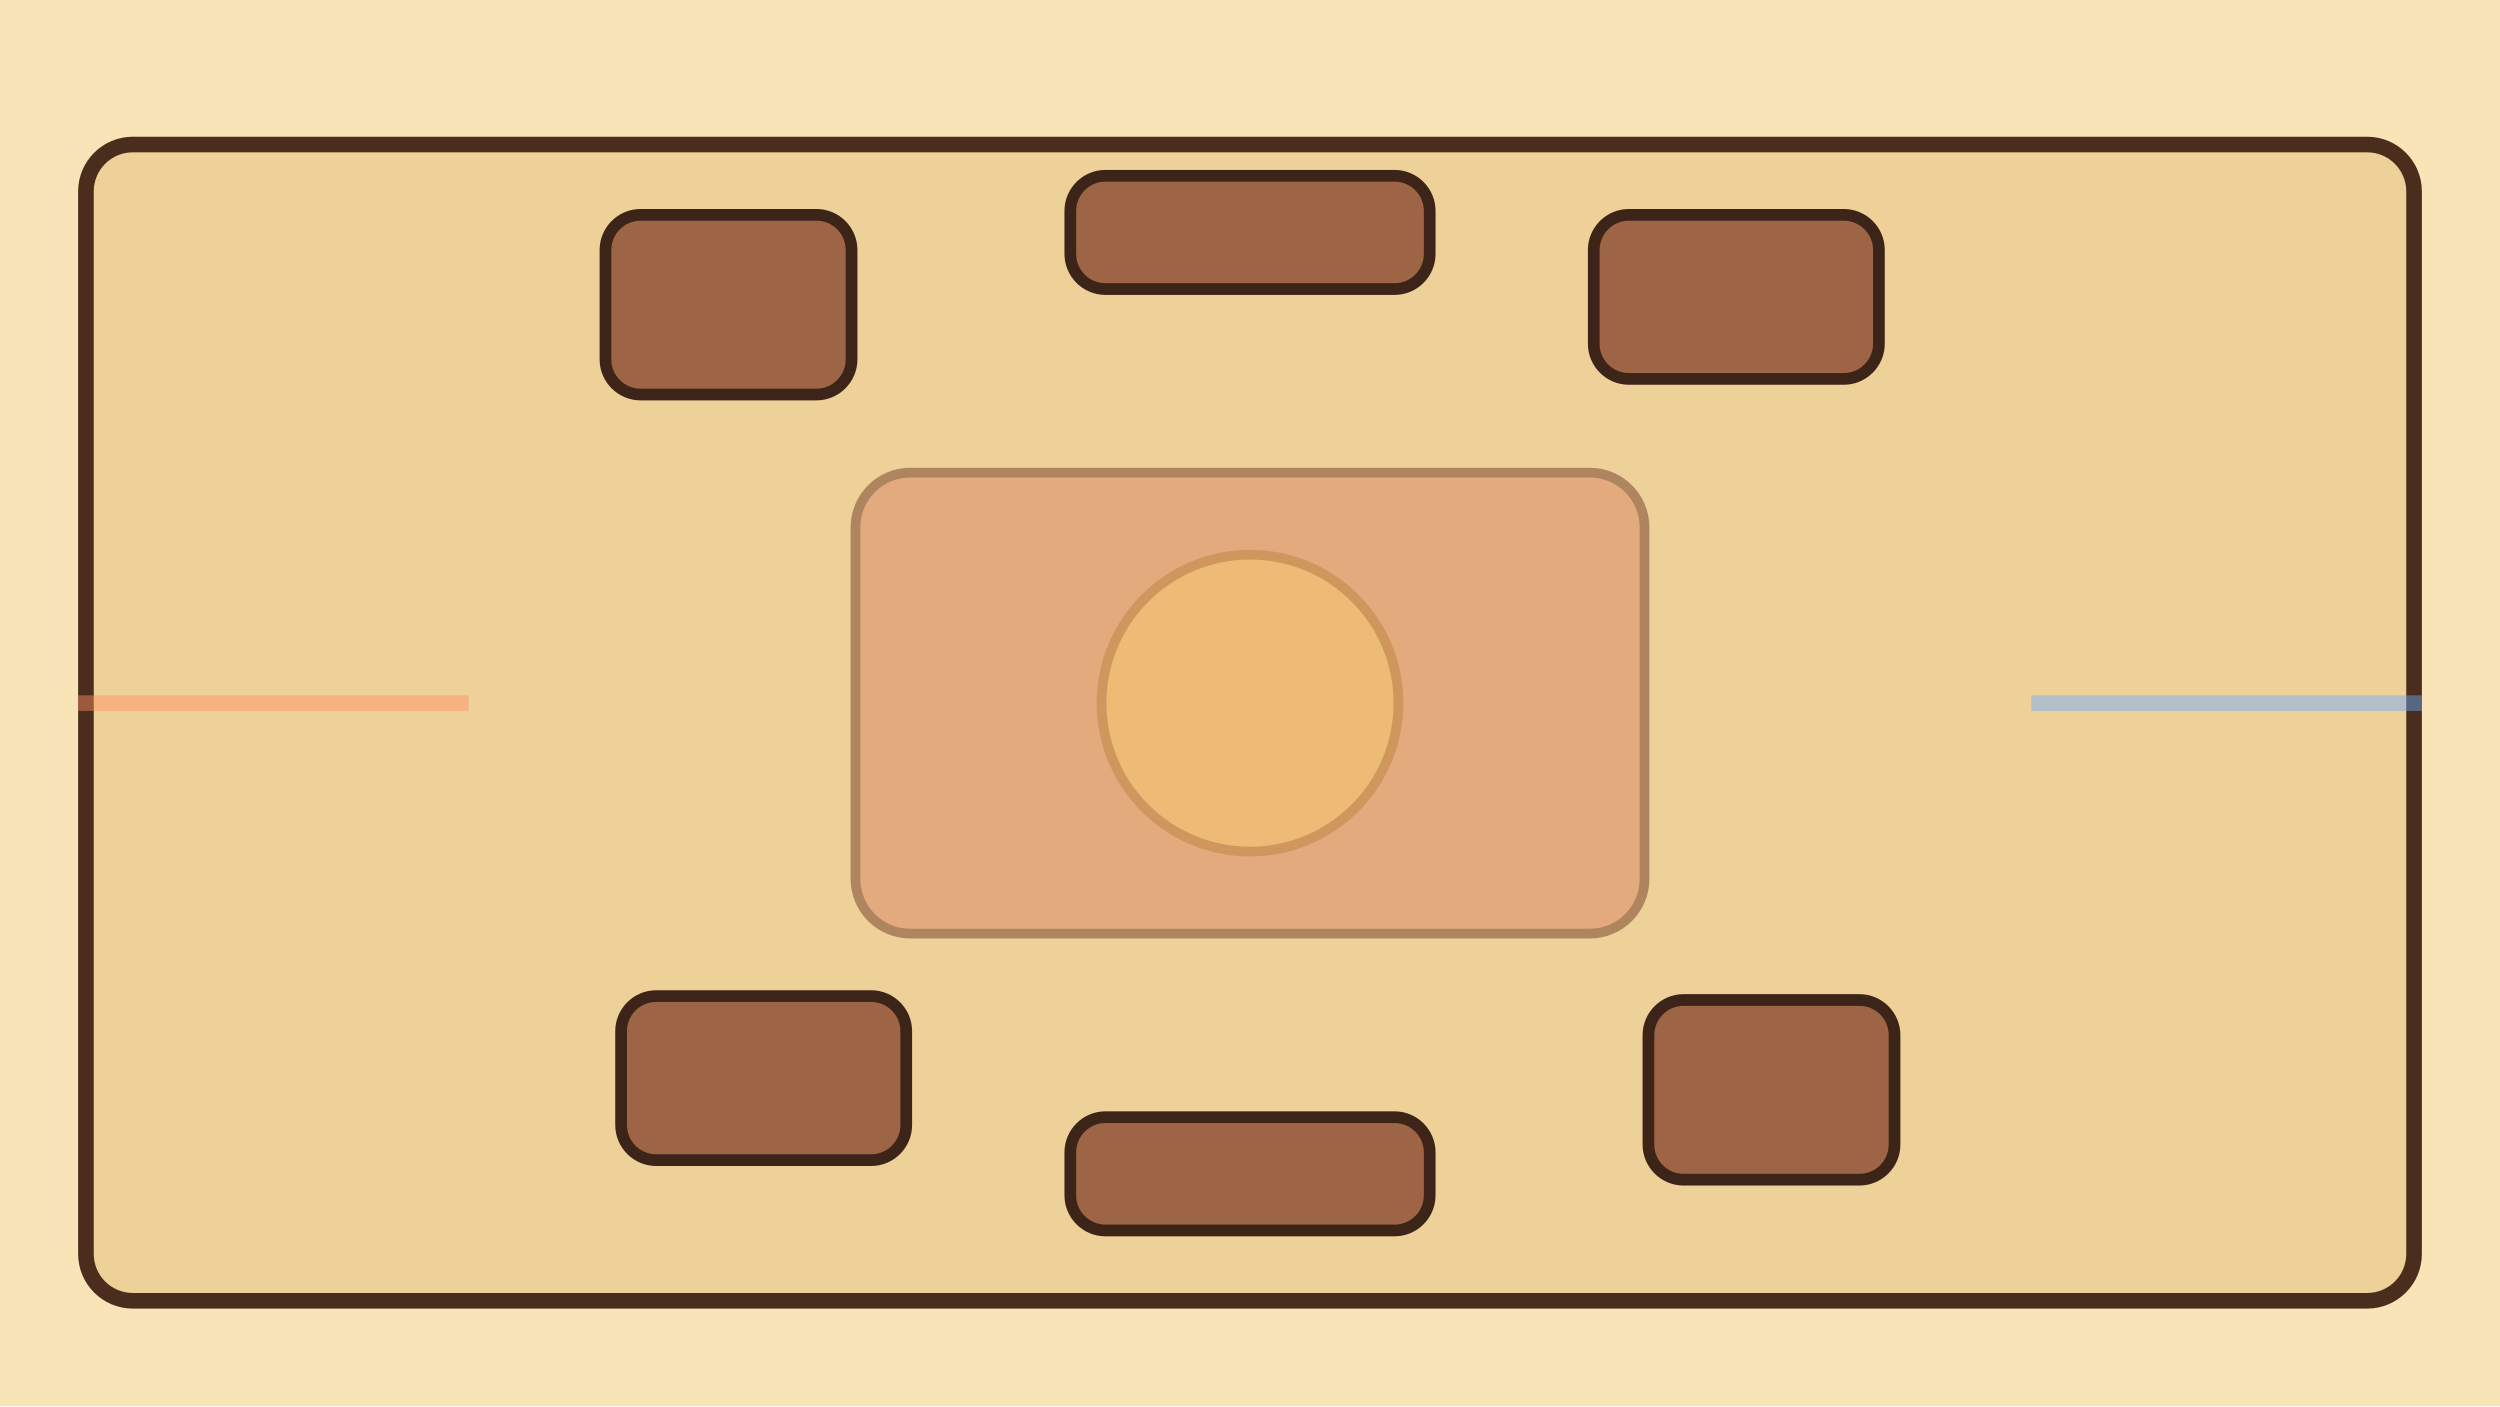
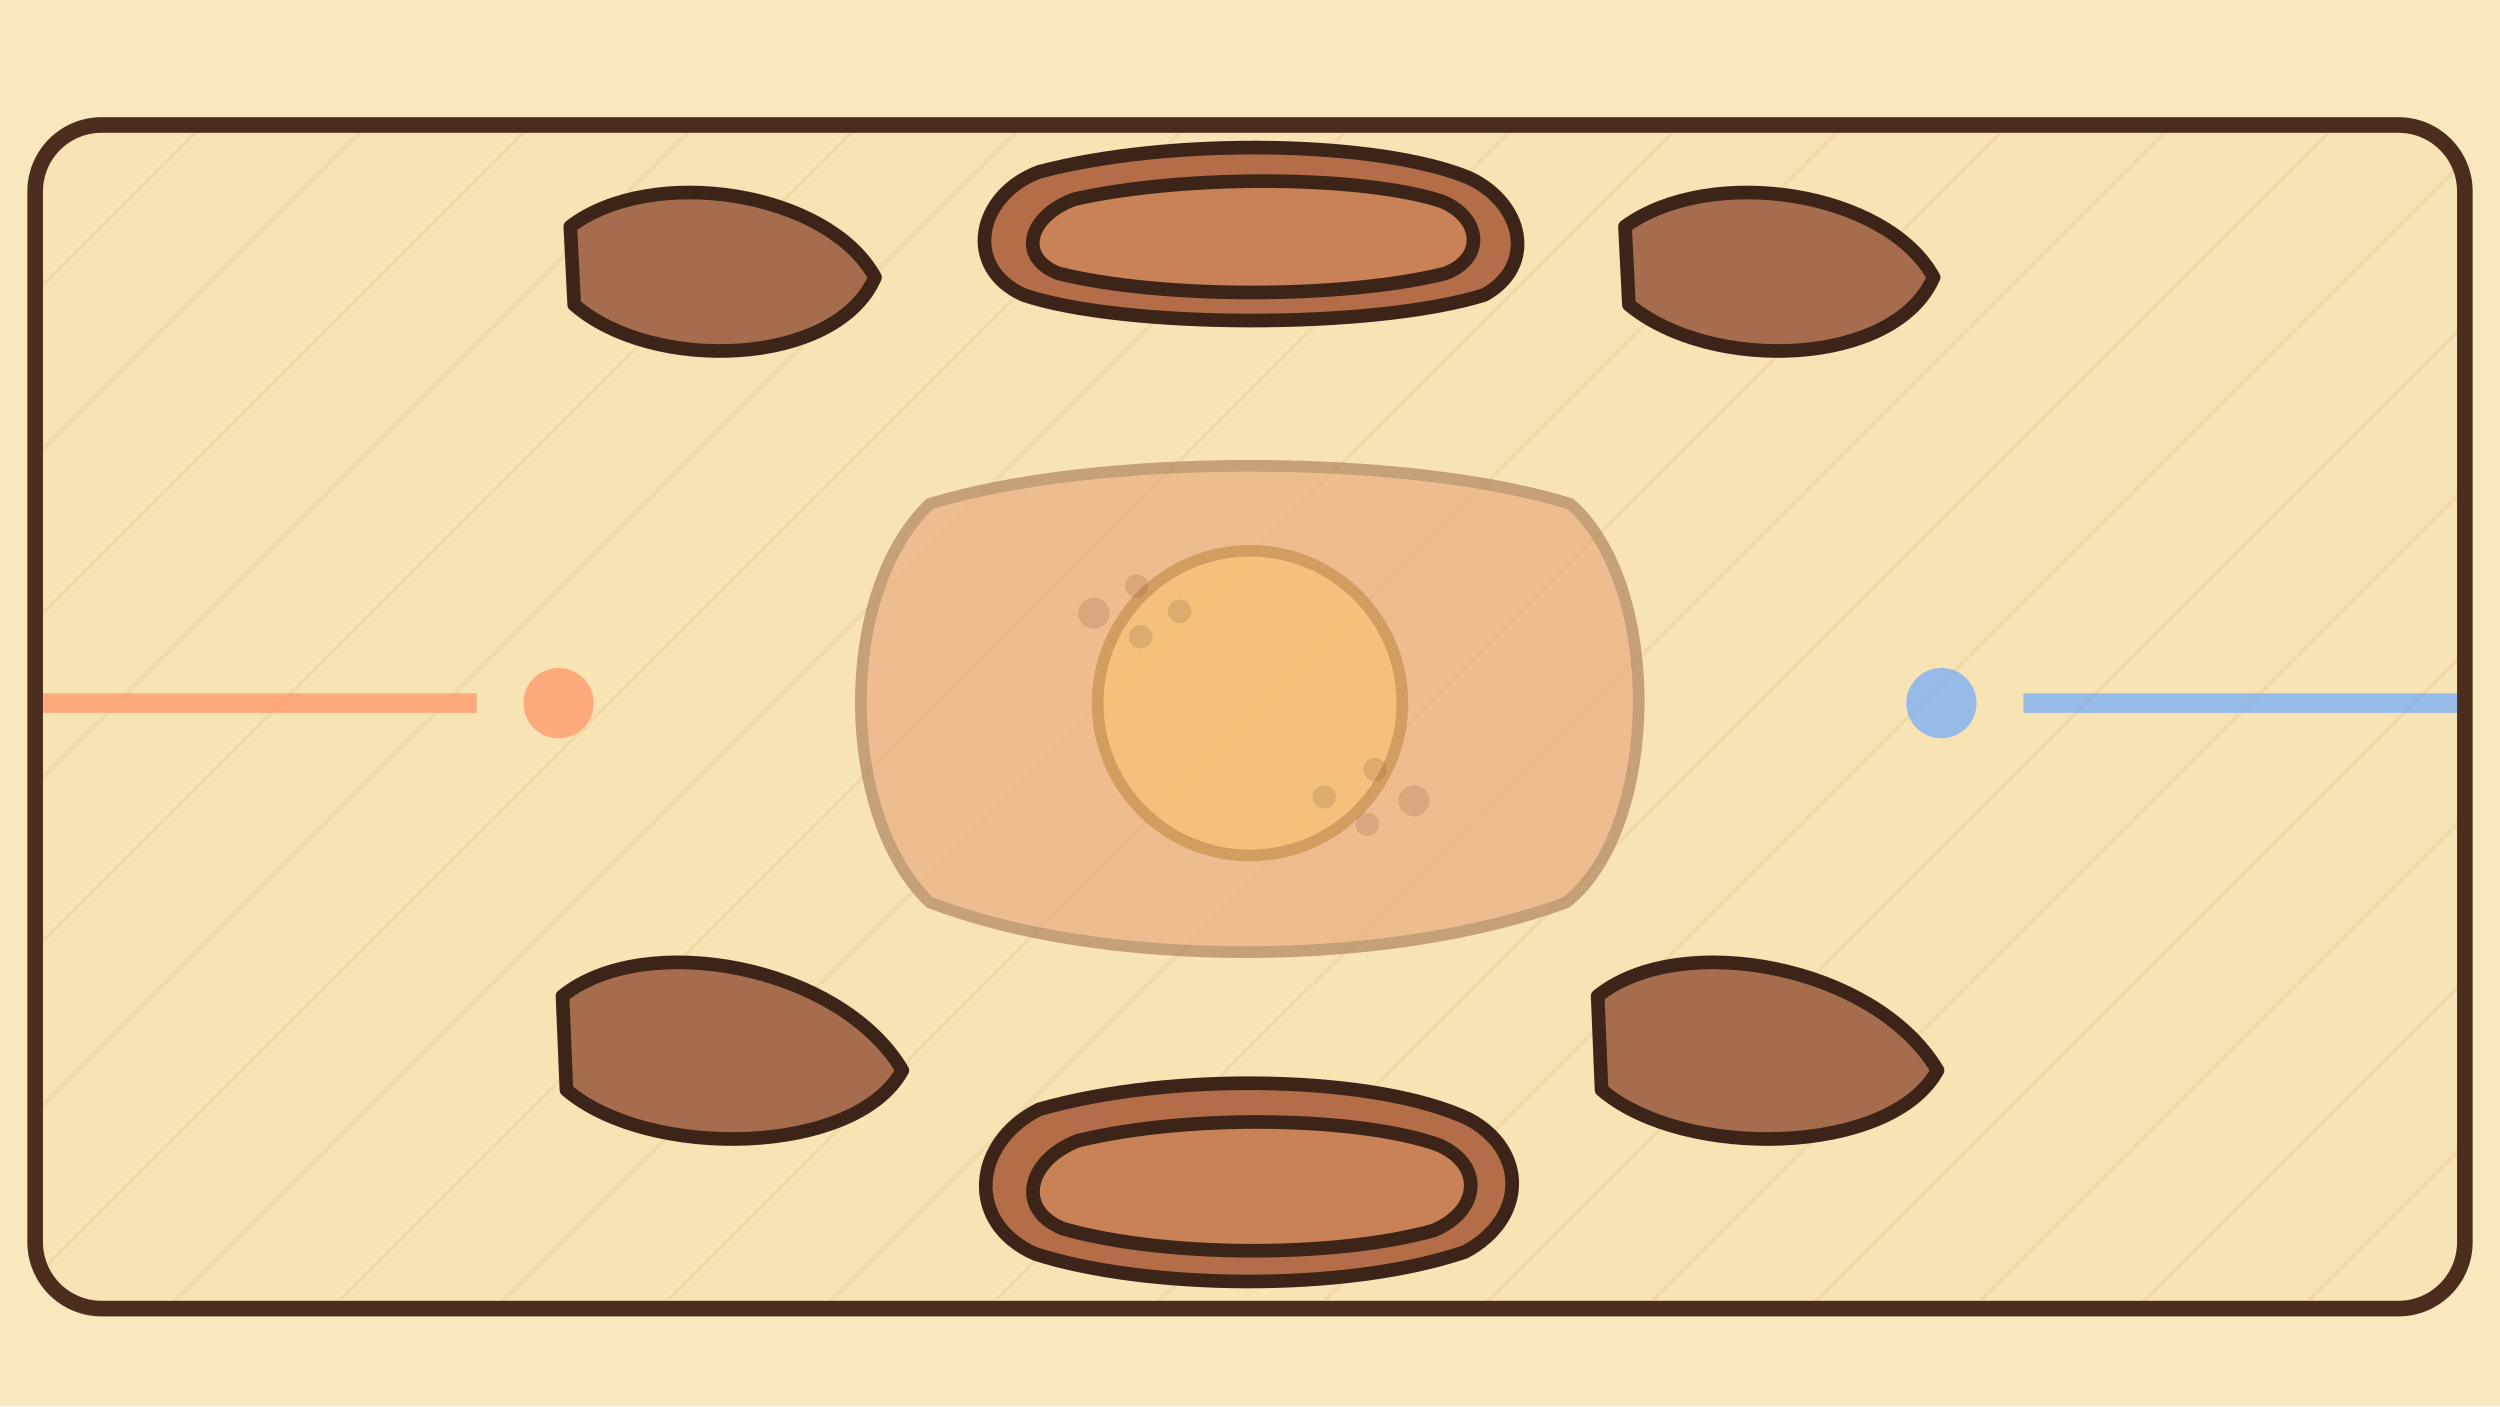
<svg xmlns="http://www.w3.org/2000/svg" width="1280" height="720" viewBox="0 0 1280 720">
-   <rect width="1280" height="720" fill="#f8e4b7" />
-   <rect x="44" y="74" width="1192" height="592" rx="24" fill="#eed198" stroke="#4b2d1d" stroke-width="8" />
-   <rect x="438" y="242" width="404" height="236" rx="28" fill="#da8a66" opacity=".55" stroke="#7c4730" stroke-width="5" />
-   <circle cx="640" cy="360" r="76" fill="#ffd967" opacity=".35" stroke="#a97225" stroke-width="5" />
-   <g fill="#9d6545" stroke="#3d2418" stroke-width="6">
-     <rect x="310" y="110" width="126" height="92" rx="18" />
-     <rect x="318" y="510" width="146" height="84" rx="18" />
-     <rect x="816" y="110" width="146" height="84" rx="18" />
-     <rect x="844" y="512" width="126" height="92" rx="18" />
-     <rect x="548" y="90" width="184" height="58" rx="18" />
-     <rect x="548" y="572" width="184" height="58" rx="18" />
+   <defs>
+     <pattern id="floor" width="84" height="84" patternUnits="userSpaceOnUse">
+       <rect width="84" height="84" fill="#f8e3b5" />
+       <path d="M0 84 L84 0" stroke="#e6c98f" stroke-width="2" opacity=".35" />
+     </pattern>
+   </defs>
+   <rect width="1280" height="720" fill="#f9e7bd" />
+   <rect x="18" y="64" width="1244" height="606" rx="34" fill="url(#floor)" stroke="#4b2d1d" stroke-width="8" />
+   <path d="M476 258 C560 232 720 232 804 258 C852 300 850 424 802 462 C710 496 564 496 476 462 C430 418 428 304 476 258Z" fill="#e9a778" opacity=".62" stroke="#a87751" stroke-width="6" />
+   <circle cx="640" cy="360" r="78" fill="#f8c56f" opacity=".58" stroke="#bd8740" stroke-width="6" />
+   <g stroke="#3d2418" stroke-width="7" stroke-linejoin="round">
+     <path d="M532 88 C600 70 706 72 752 91 C780 104 787 136 760 151 C702 169 574 168 524 151 C493 137 500 100 532 88Z" fill="#b36d49" />
+     <path d="M550 102 C608 89 698 90 738 103 C758 111 761 132 740 140 C688 153 594 153 542 140 C521 132 526 111 550 102Z" fill="#c98258" />
+     <path d="M532 568 C602 548 706 551 752 573 C782 589 782 624 750 641 C688 662 586 660 530 642 C494 626 498 585 532 568Z" fill="#b36d49" />
+     <path d="M552 584 C610 570 696 572 736 586 C760 596 758 620 734 630 C684 644 596 644 544 629 C520 619 526 594 552 584Z" fill="#c98258" />
+     <path d="M292 116 C334 84 424 98 448 142 C428 188 334 191 294 156Z" fill="#a56d4d" />
+     <path d="M832 116 C876 84 966 98 990 142 C970 188 876 191 834 156Z" fill="#a56d4d" />
+     <path d="M288 510 C330 476 430 494 462 548 C438 592 332 594 290 558Z" fill="#a56d4d" />
+     <path d="M818 510 C860 476 960 494 992 548 C968 592 862 594 820 558Z" fill="#a56d4d" />
  </g>
-   <path d="M40 360 H240" stroke="#ff8e61" stroke-width="8" opacity=".45" />
-   <path d="M1040 360 H1240" stroke="#6aa9ff" stroke-width="8" opacity=".45" />
+   <g opacity=".68">
+     <path d="M22 360 H244" stroke="#ff8e61" stroke-width="10" />
+     <path d="M1036 360 H1258" stroke="#69a8ff" stroke-width="10" />
+     <circle cx="286" cy="360" r="18" fill="#ff8e61" />
+     <circle cx="994" cy="360" r="18" fill="#69a8ff" />
+   </g>
+   <g fill="#8a5a3b" opacity=".22">
+     <circle cx="560" cy="314" r="8" />
+     <circle cx="582" cy="300" r="6" />
+     <circle cx="584" cy="326" r="6" />
+     <circle cx="604" cy="313" r="6" />
+     <circle cx="724" cy="410" r="8" />
+     <circle cx="704" cy="394" r="6" />
+     <circle cx="700" cy="422" r="6" />
+     <circle cx="678" cy="408" r="6" />
+   </g>
</svg>
